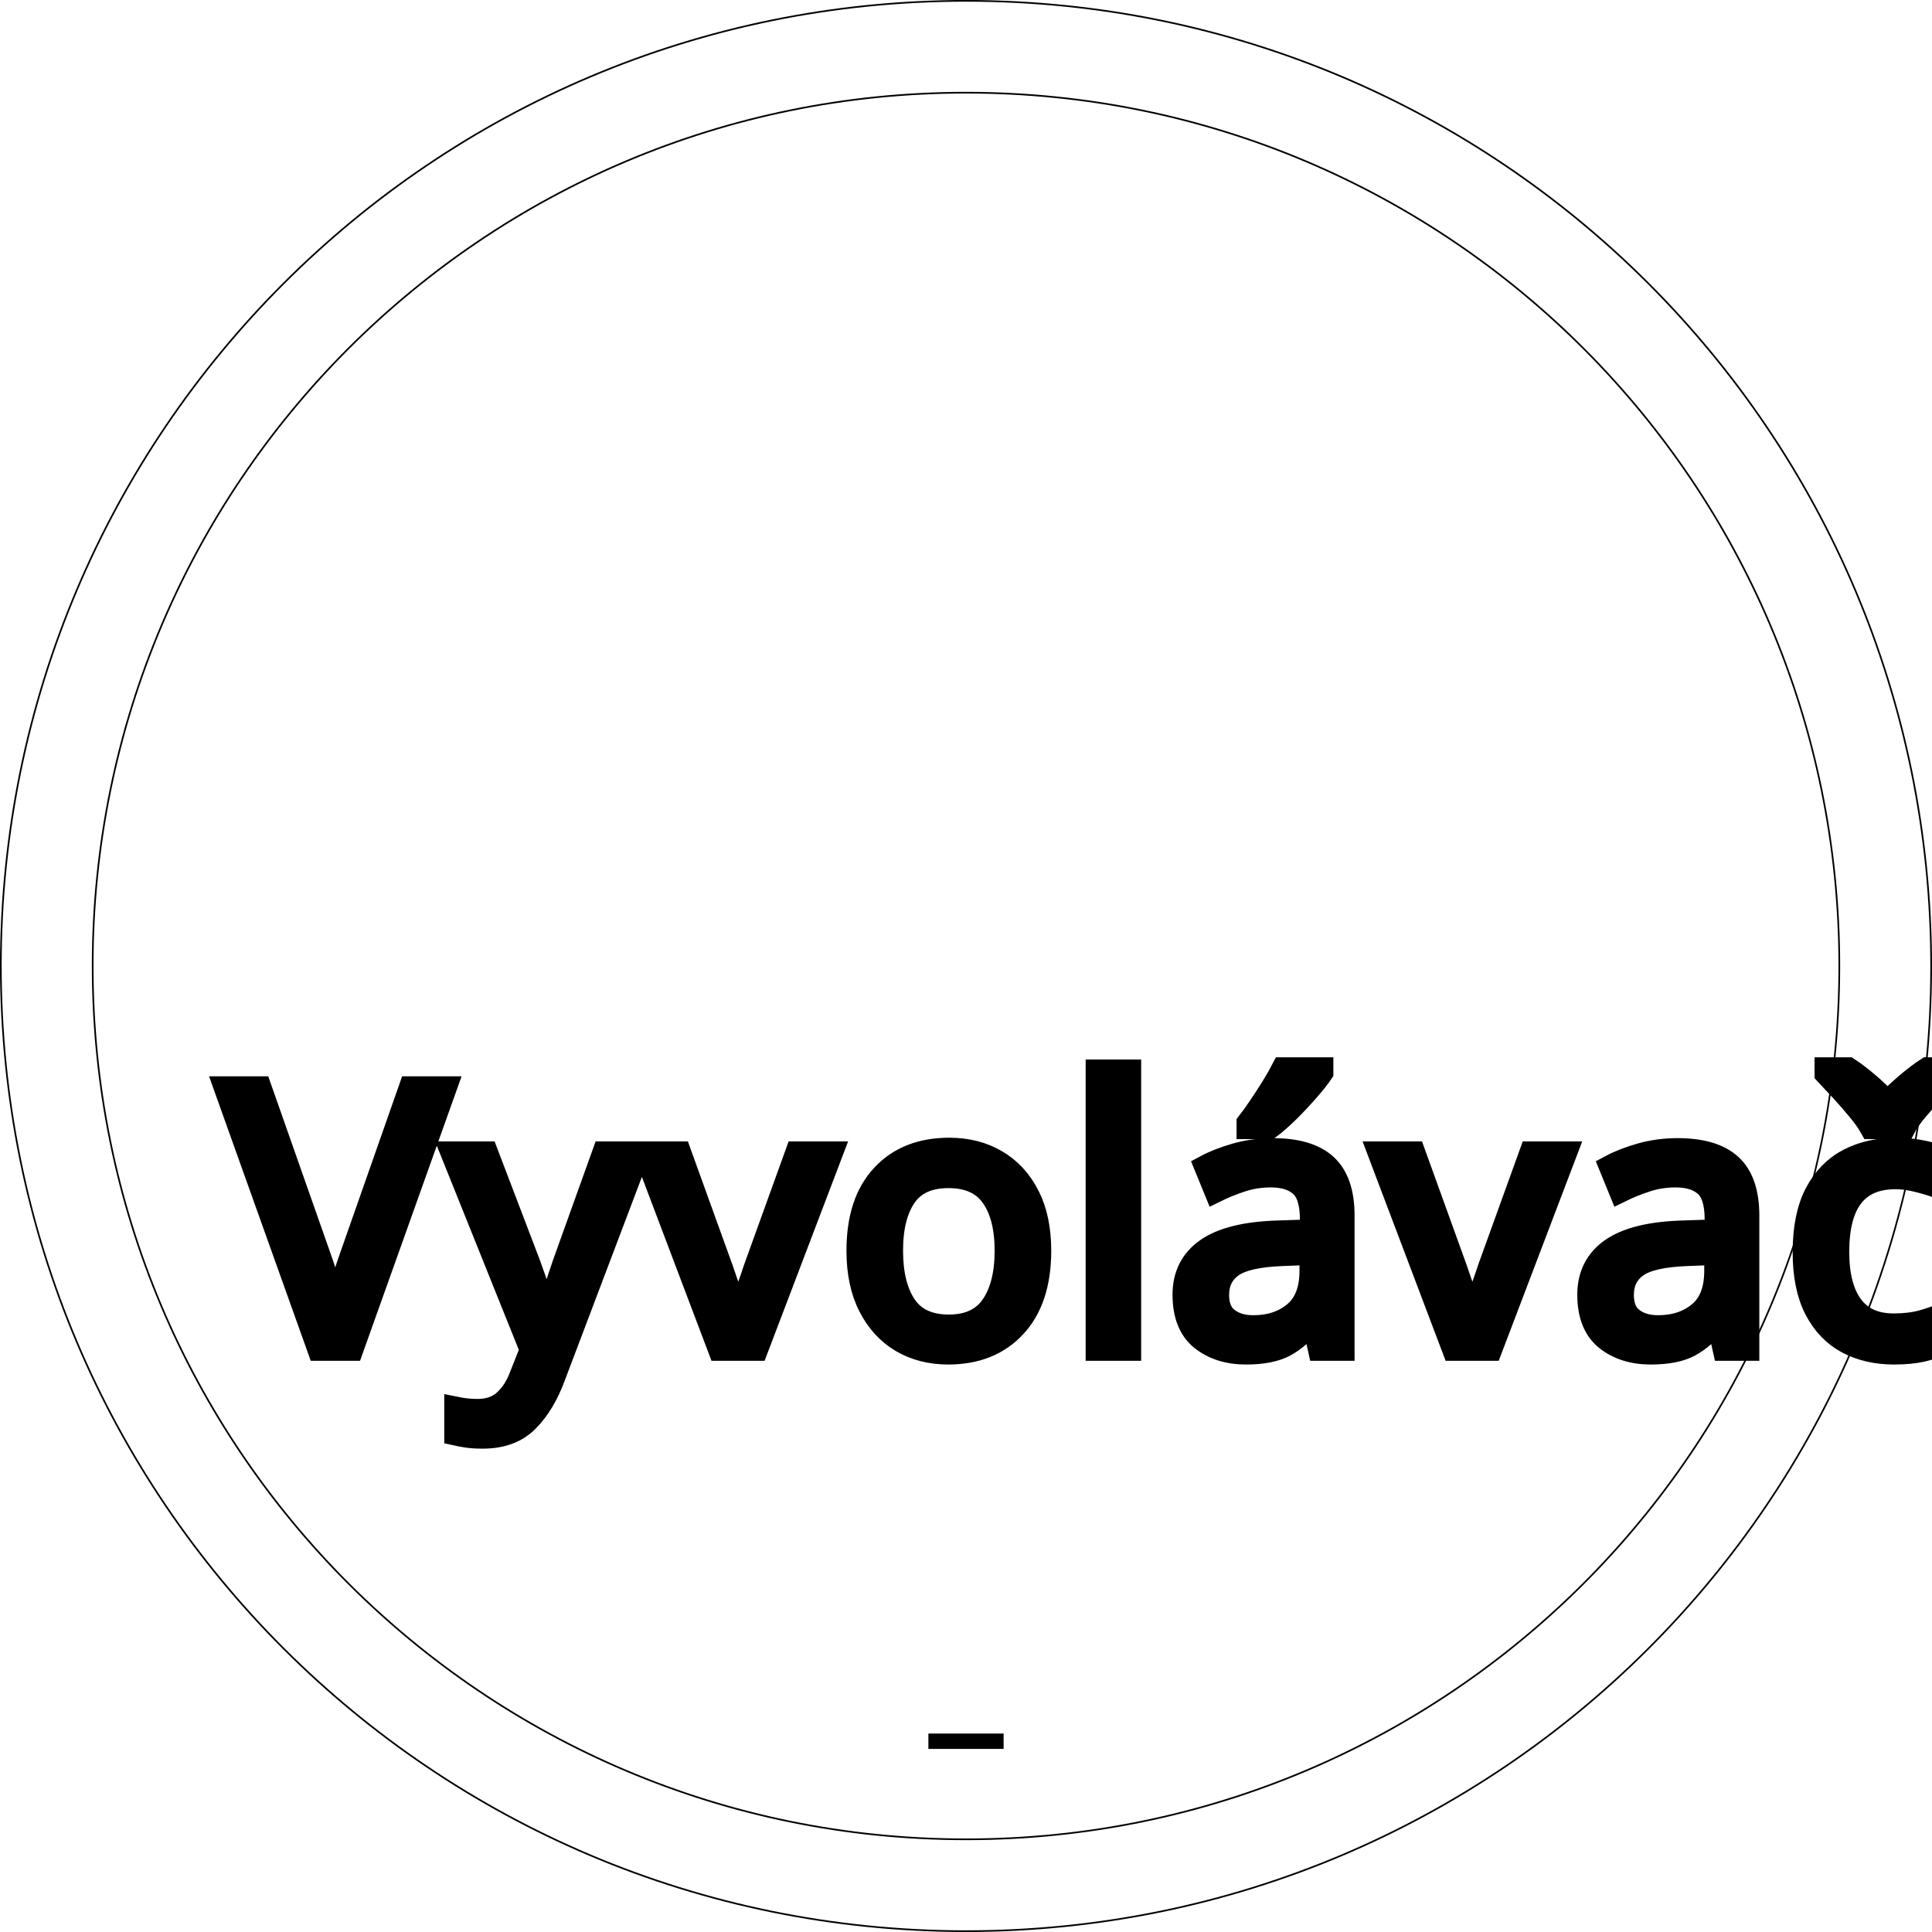
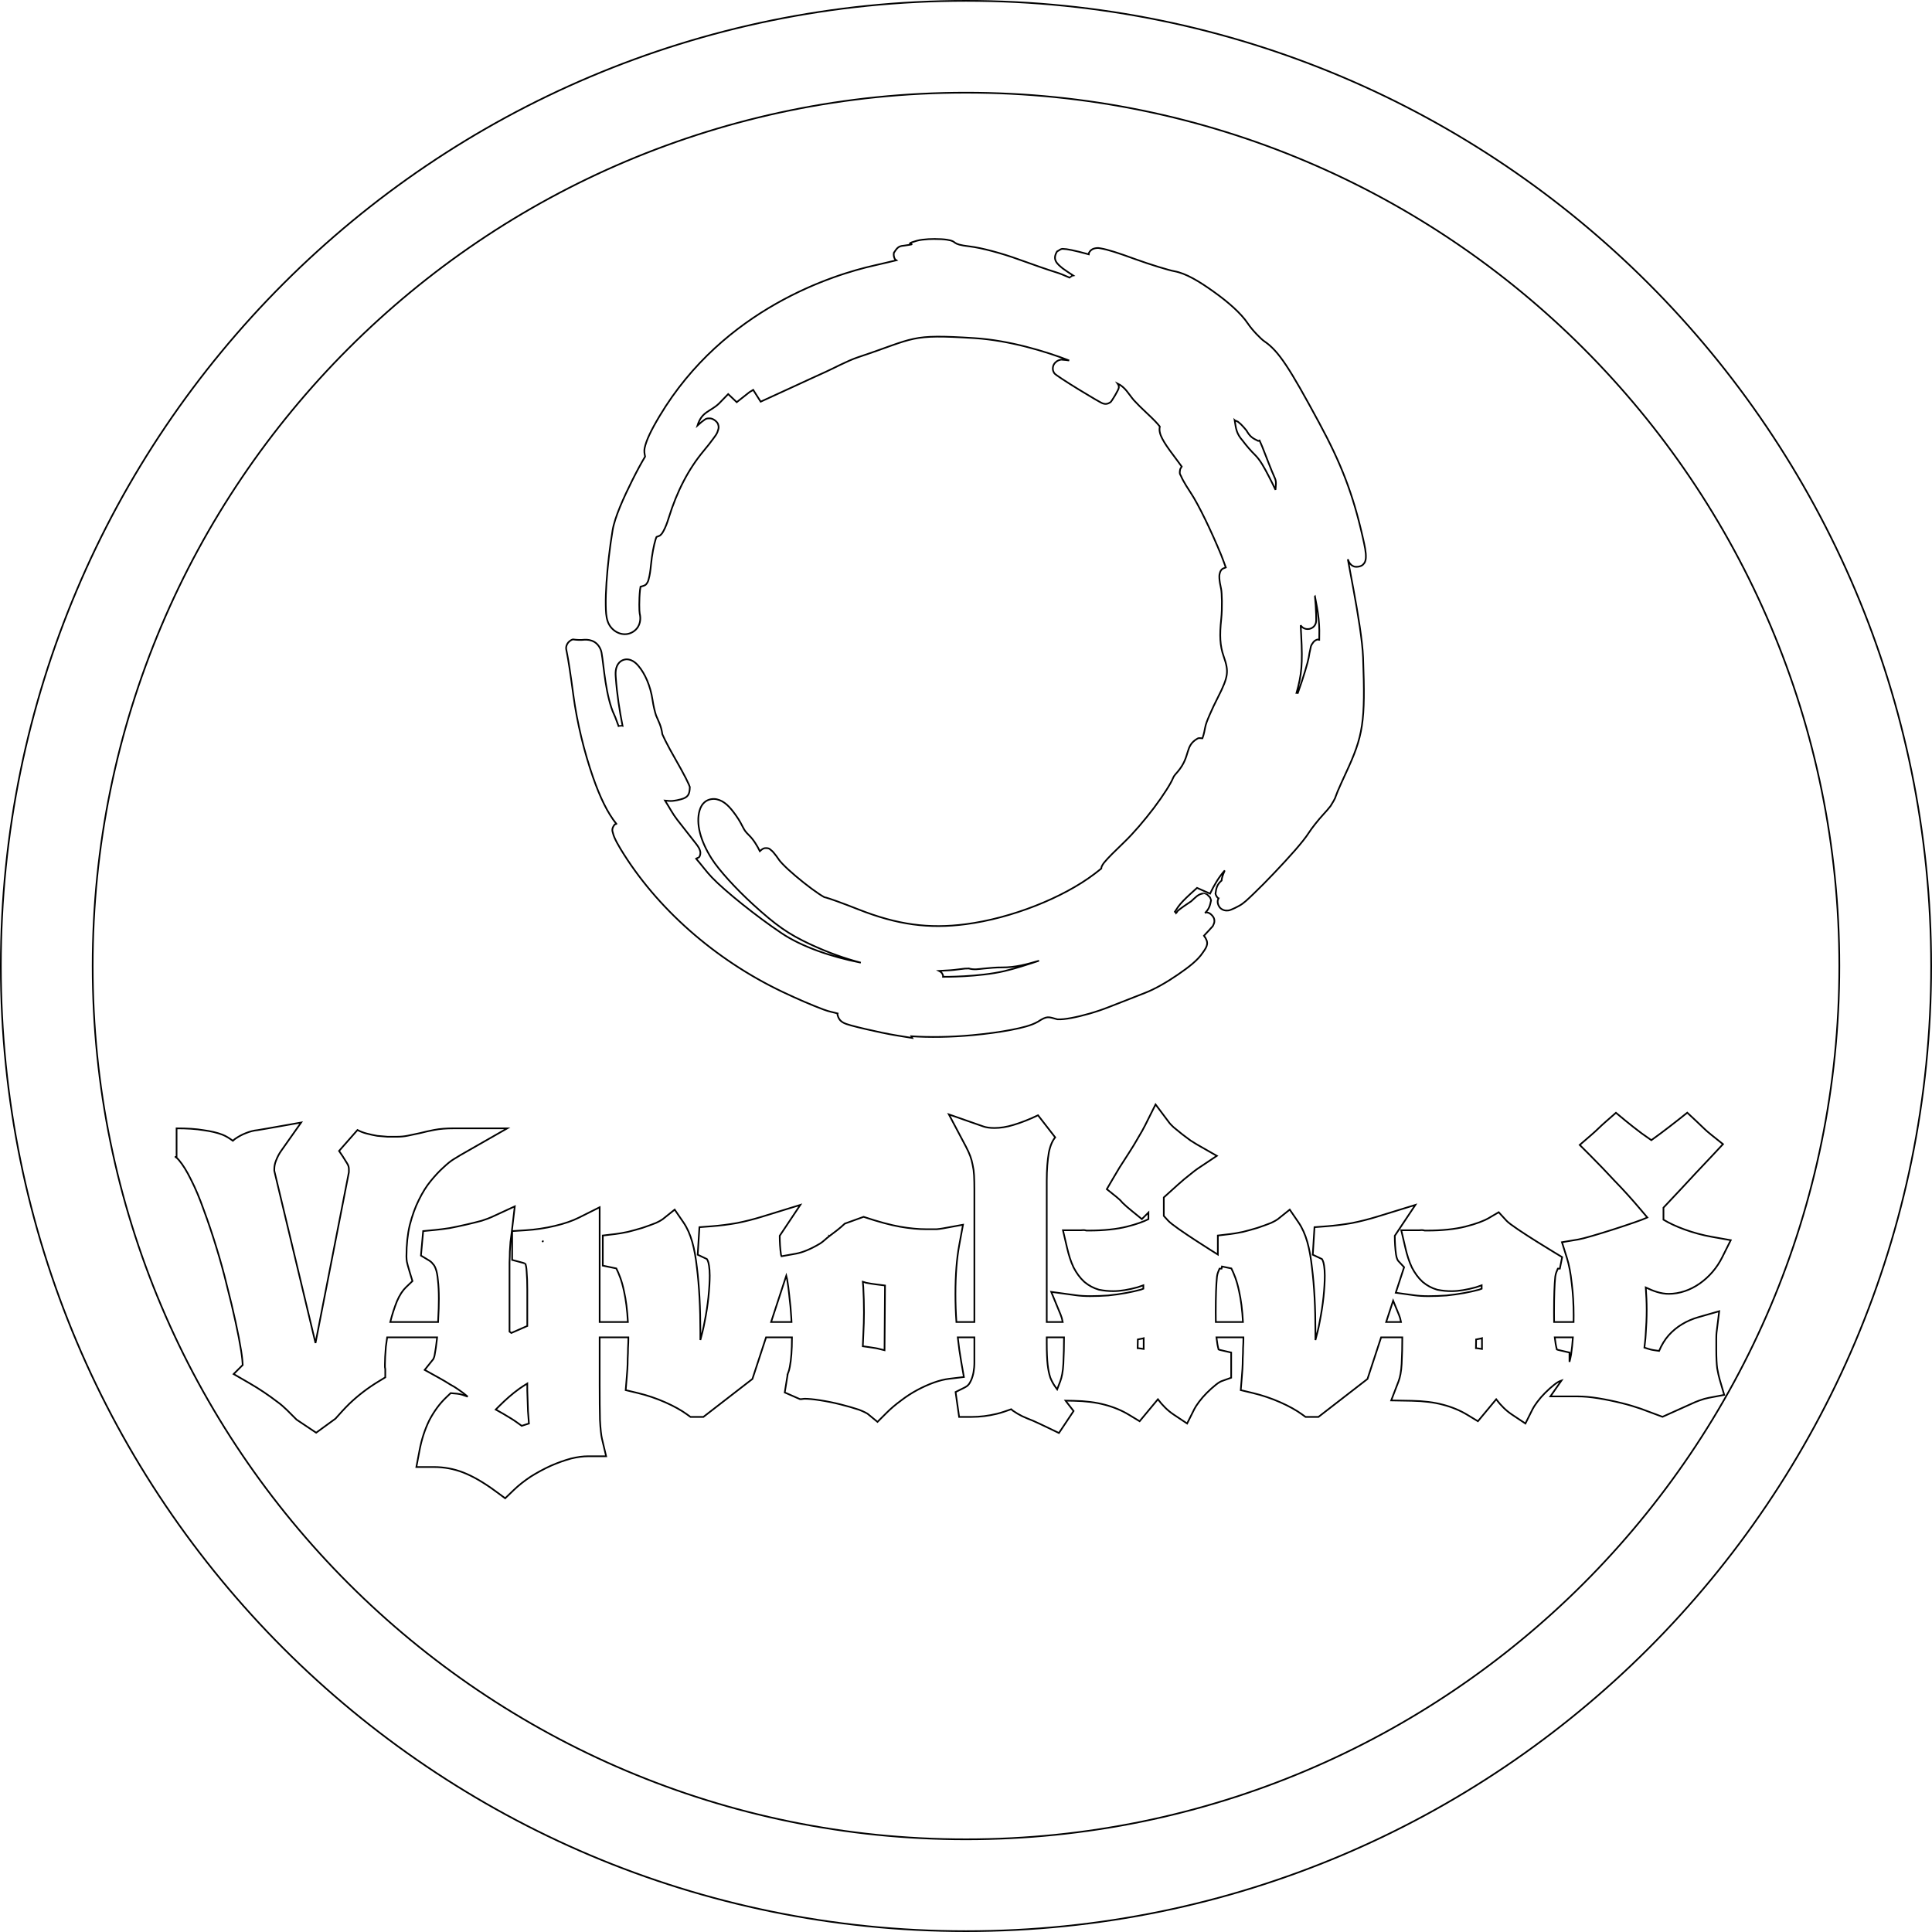
<svg xmlns="http://www.w3.org/2000/svg" version="1.2" viewBox="0 0 219.213 219.213" width="58mm" height="58mm" id="svg1" xml:space="preserve">
  <defs id="defs1">
    <clipPath clipPathUnits="userSpaceOnUse" id="cp1">
      <path d="m 275.5,535.5 c -143.78,0 -260,-116.22 -260,-260 0,-143.78 116.22,-260 260,-260 143.78,0 260,116.22 260,260 0,143.78 -116.22,260 -260,260 z" id="path1" />
    </clipPath>
  </defs>
  <style id="style1">
		tspan { white-space:pre } 
		.s0 { fill: none;stroke: #ff0000;stroke-miterlimit:100 } 
	</style>
  <g id="layer2">
    <g id="layer4" style="display:inline">
      <path id="path2" style="fill:none;stroke:#000000;stroke-width:0.189" d="M 219.118,109.606 A 109.512,109.512 0 0 1 109.606,219.118 109.512,109.512 0 0 1 0.095,109.606 109.512,109.512 0 0 1 109.606,0.095 109.512,109.512 0 0 1 219.118,109.606 Z" />
      <path id="circle2" style="fill:none;stroke:#000000;stroke-width:0.189" d="M 208.697,109.606 A 99.091,99.091 0 0 1 109.606,208.697 99.091,99.091 0 0 1 10.515,109.606 99.091,99.091 0 0 1 109.606,10.515 99.091,99.091 0 0 1 208.697,109.606 Z" />
    </g>
-     <text xml:space="preserve" style="display:inline;font-size:41.522px;font-family:'Didact Gothic';-inkscape-font-specification:'Didact Gothic';text-align:start;letter-spacing:0.769px;writing-mode:lr-tb;direction:ltr;text-anchor:start;fill:#de0000;fill-opacity:0.092;stroke:#000000;stroke-width:2.64;stroke-dasharray:none;stroke-opacity:1" x="25.593" y="153.083" id="text2-9">
-       <tspan id="tspan2-1" x="25.593" y="153.083" style="font-style:normal;font-variant:normal;font-weight:normal;font-stretch:normal;font-family:'New Rocker';-inkscape-font-specification:'New Rocker';letter-spacing:0.769px;fill:#000000;fill-opacity:1;stroke:#000000;stroke-width:2.64;stroke-dasharray:none;stroke-opacity:1">Vyvolávač</tspan>
-     </text>
-     <path id="path5" style="display:inline;stroke-width:3.717" d="m 105.339,196.695 h 8.535 v 1.744 h -8.535 z" />
+     <g id="text2-9" style="opacity:1" />
+     <path id="path3" style="opacity:1;font-size:38.154px;font-family:'New Rocker';-inkscape-font-specification:'New Rocker';letter-spacing:0.707px;baseline-shift:baseline;white-space:pre;display:inline;overflow:visible;enable-background:accumulate;stop-color:#000000;stop-opacity:1;fill:none;stroke:#000000;stroke-opacity:1;stroke-width:0.189;stroke-dasharray:none" d="M 131.115 125.314 L 129.939 127.666 C 129.737 128.07 129.466 128.555 129.127 129.111 L 129.113 129.135 L 129.102 129.158 C 128.788 129.712 128.449 130.267 128.086 130.824 L 128.082 130.832 L 128.076 130.84 C 127.723 131.395 127.382 131.926 127.055 132.43 L 127.039 132.453 L 127.023 132.479 C 126.716 132.991 126.473 133.402 126.289 133.717 L 125.582 134.928 L 126.678 135.805 C 127.001 136.063 127.202 136.273 127.25 136.334 L 127.311 136.414 L 127.383 136.486 C 127.658 136.762 127.993 137.048 128.424 137.398 L 129.561 138.324 L 130.305 137.58 L 130.305 138.332 C 129.761 138.609 128.939 138.911 127.871 139.178 C 126.72 139.466 125.267 139.625 123.533 139.625 L 123.277 139.625 C 122.968 139.53 122.835 139.588 122.656 139.588 L 120.607 139.588 L 121.074 141.582 C 121.27 142.421 121.498 143.142 121.799 143.777 L 121.812 143.807 L 121.828 143.838 C 122.147 144.444 122.525 144.979 123.008 145.422 L 123.037 145.449 L 123.066 145.473 C 123.529 145.858 124.07 146.156 124.652 146.322 L 124.715 146.34 L 124.779 146.352 C 125.277 146.451 125.79 146.498 126.318 146.498 C 127.155 146.498 128.044 146.338 129.07 146.061 C 129.299 145.999 129.506 145.897 129.73 145.828 L 129.73 146.215 C 129.617 146.254 129.569 146.291 129.439 146.33 C 128.94 146.465 128.376 146.591 127.74 146.709 C 127.114 146.825 126.445 146.919 125.738 146.99 C 125.041 147.038 124.355 147.064 123.686 147.064 C 123.087 147.064 122.549 147.03 122.074 146.965 L 119.277 146.582 L 120.352 149.193 C 120.441 149.412 120.522 149.68 120.582 150 L 118.768 150 L 118.768 133.963 C 118.768 132.723 118.853 131.653 119.008 130.758 C 119.173 129.945 119.436 129.399 119.727 129.051 L 117.779 126.543 C 116.774 127.022 115.844 127.386 115 127.637 L 114.994 127.639 L 114.988 127.641 C 114.205 127.88 113.489 127.988 112.83 127.988 C 112.284 127.988 111.868 127.915 111.574 127.812 L 107.662 126.443 L 109.602 130.107 C 109.802 130.485 109.963 130.842 110.088 131.176 C 110.205 131.489 110.294 131.811 110.354 132.146 L 110.361 132.191 L 110.371 132.236 C 110.447 132.56 110.5 132.934 110.521 133.357 C 110.545 133.832 110.557 134.38 110.557 134.994 L 110.557 150 L 108.518 150 C 108.445 148.953 108.408 147.894 108.408 146.82 C 108.408 144.656 108.556 142.804 108.838 141.279 L 109.266 138.963 L 106.949 139.385 C 106.739 139.423 106.511 139.451 106.271 139.473 L 105.104 139.473 C 104.223 139.473 103.232 139.382 102.139 139.191 C 101.092 139.009 99.692 138.637 97.986 138.068 L 95.855 138.838 C 95.275 139.385 94.685 139.825 94.094 140.262 L 94.084 140.256 L 94.086 140.268 C 93.747 140.518 93.417 140.869 93.074 141.084 C 91.975 141.746 91.038 142.117 90.318 142.246 L 88.684 142.539 C 88.657 142.445 88.629 142.461 88.609 142.326 L 88.609 142.324 C 88.519 141.667 88.471 140.966 88.471 140.221 L 88.471 140.215 L 90.807 136.715 L 86.443 138.057 C 85.512 138.343 84.57 138.582 83.615 138.773 C 82.651 138.942 81.704 139.063 80.77 139.135 L 79.359 139.242 L 79.164 142.365 L 80.164 142.836 C 80.213 142.859 80.217 142.828 80.301 143.037 L 80.312 143.068 L 80.328 143.1 C 80.391 143.239 80.527 143.827 80.527 144.723 C 80.527 145.386 80.48 146.199 80.383 147.15 L 80.385 147.146 C 80.289 148.06 80.144 149.003 79.949 149.975 L 79.945 149.994 L 79.941 150.014 C 79.818 150.72 79.641 151.379 79.467 152.041 L 79.467 151.17 C 79.467 148.38 79.338 145.937 79.074 143.816 L 79.074 143.814 L 79.074 143.812 L 79.072 143.811 L 79.072 143.809 C 78.828 141.645 78.423 139.978 77.541 138.691 L 76.551 137.248 L 75.186 138.342 C 75.114 138.399 74.827 138.575 74.41 138.766 C 73.954 138.947 73.448 139.132 72.891 139.318 C 72.352 139.482 71.8 139.634 71.236 139.775 C 70.667 139.894 70.191 139.975 69.83 140.018 L 68.395 140.188 L 68.395 143.604 L 69.93 143.922 C 70.229 144.541 70.543 145.268 70.795 146.469 L 70.797 146.48 L 70.801 146.492 C 71.02 147.463 71.171 148.636 71.244 150 L 68.039 150 L 68.039 136.98 L 65.688 138.156 C 64.965 138.517 64.052 138.838 62.953 139.096 L 62.949 139.098 L 62.945 139.098 C 61.867 139.355 60.765 139.519 59.635 139.59 L 58.111 139.686 L 58.111 142.957 L 59.318 143.279 C 59.491 143.325 59.567 143.375 59.564 143.371 L 59.623 143.422 L 59.625 143.424 C 59.627 143.428 59.629 143.433 59.631 143.438 C 59.661 143.515 59.733 143.81 59.754 144.262 L 59.756 144.299 L 59.758 144.336 C 59.802 144.82 59.828 145.491 59.828 146.324 L 59.828 150.451 L 58.016 151.244 L 57.812 151.09 L 57.812 144.951 L 57.812 143.252 L 57.812 143.234 C 57.834 142.798 57.846 142.387 57.848 142 L 57.85 141.975 C 57.873 141.598 57.896 141.247 57.92 140.916 C 57.97 140.561 58.019 140.18 58.068 139.762 L 58.408 136.881 L 55.773 138.096 C 55.547 138.2 55.157 138.349 54.656 138.51 C 54.129 138.653 53.554 138.796 52.924 138.941 C 52.291 139.087 51.658 139.222 51.025 139.344 C 50.403 139.439 49.844 139.51 49.357 139.557 L 48.014 139.684 L 47.762 142.463 L 48.637 142.988 C 48.868 143.127 49.002 143.257 49.088 143.371 L 49.135 143.432 L 49.186 143.488 C 49.252 143.561 49.359 143.721 49.457 144.016 L 49.461 144.029 L 49.467 144.043 C 49.555 144.293 49.641 144.698 49.684 145.234 L 49.688 145.266 L 49.691 145.299 C 49.757 145.848 49.793 146.538 49.793 147.355 C 49.793 148.082 49.77 148.85 49.721 149.66 L 49.719 149.686 L 49.719 149.709 C 49.716 149.807 49.713 149.904 49.709 150 L 44.283 150 C 44.486 149.18 44.741 148.394 45.041 147.641 C 45.354 146.915 45.708 146.398 46.072 146.051 L 46.799 145.357 L 46.504 144.396 C 46.308 143.76 46.191 143.3 46.168 143.174 C 46.137 143.005 46.117 142.796 46.117 142.549 C 46.117 141.204 46.25 140.02 46.494 138.998 L 46.494 138.996 C 46.775 137.905 47.119 136.963 47.512 136.178 L 47.516 136.17 L 47.52 136.162 C 47.931 135.315 48.377 134.608 48.844 134.035 C 49.363 133.398 49.845 132.886 50.273 132.5 L 50.289 132.486 L 50.305 132.471 C 50.76 132.038 51.147 131.735 51.42 131.564 C 51.819 131.315 52.109 131.139 52.244 131.062 L 57.557 128.027 L 51.438 128.027 C 50.648 128.027 49.928 128.08 49.264 128.207 C 48.712 128.312 48.181 128.432 47.672 128.564 L 46.256 128.863 C 45.902 128.938 45.479 128.98 44.988 128.98 L 43.977 128.98 C 43.624 128.958 43.235 128.923 42.811 128.879 C 42.418 128.812 42.012 128.725 41.588 128.613 C 41.221 128.517 40.882 128.385 40.561 128.215 L 38.473 130.59 C 38.752 130.985 39.035 131.422 39.322 131.9 L 39.338 131.924 L 39.354 131.949 C 39.536 132.23 39.586 132.427 39.586 132.666 L 39.586 132.988 L 39.586 132.99 C 39.586 132.994 39.585 133.01 39.58 133.033 L 39.58 133.037 L 35.797 152.385 L 31.168 133.033 L 31.154 132.975 C 31.144 132.925 31.134 132.88 31.123 132.832 L 31.123 132.666 C 31.123 132.338 31.182 132.032 31.312 131.705 L 31.318 131.693 L 31.322 131.68 C 31.481 131.262 31.673 130.904 31.895 130.59 L 34.17 127.365 L 30.283 128.051 C 29.885 128.121 29.535 128.181 29.232 128.229 C 28.78 128.272 28.336 128.391 27.916 128.562 C 27.476 128.727 27.069 128.951 26.666 129.23 L 26.641 129.248 L 26.615 129.268 C 26.556 129.312 26.484 129.392 26.424 129.439 C 26.053 129.174 25.682 128.919 25.242 128.748 C 24.614 128.504 23.915 128.351 23.107 128.238 C 22.236 128.09 21.229 128.027 20.035 128.027 L 20.035 129.652 L 20.035 131.277 C 19.971 131.277 19.934 131.27 19.924 131.271 L 19.924 131.273 L 19.922 131.273 L 19.922 131.275 L 19.924 131.275 L 19.924 131.277 C 19.94 131.294 20.082 131.368 20.318 131.65 C 20.735 132.146 21.198 132.878 21.666 133.836 L 21.672 133.85 L 21.68 133.865 C 22.173 134.827 22.655 135.969 23.119 137.287 L 23.125 137.301 L 23.129 137.312 C 23.626 138.654 24.1 140.061 24.549 141.533 L 24.549 141.537 L 24.551 141.541 C 24.999 142.984 25.396 144.426 25.744 145.867 L 25.746 145.881 L 25.75 145.893 C 26.127 147.349 26.452 148.714 26.727 149.986 L 26.729 149.99 L 26.729 149.994 C 27.003 151.242 27.213 152.332 27.359 153.256 C 27.485 154.054 27.524 154.545 27.539 154.877 L 26.51 155.906 L 28.342 156.965 C 29.423 157.589 30.483 158.301 31.523 159.1 L 31.539 159.111 L 31.557 159.123 C 32.234 159.616 32.944 160.37 33.648 161.076 L 35.873 162.562 L 38.061 160.969 C 38.564 160.414 39.012 159.889 39.662 159.254 L 39.666 159.252 C 40.647 158.318 41.734 157.485 42.934 156.756 L 43.715 156.281 L 43.715 155.367 C 43.715 155.284 43.685 155.209 43.676 155.127 L 43.676 154.795 C 43.676 154.316 43.711 153.632 43.783 152.787 C 43.822 152.444 43.87 152.097 43.928 151.744 L 49.596 151.744 C 49.589 151.816 49.581 151.887 49.574 151.957 C 49.502 152.633 49.417 153.214 49.326 153.689 L 49.32 153.721 L 49.316 153.754 C 49.282 153.982 49.178 154.177 49.158 154.221 L 49.156 154.223 L 48.186 155.436 L 49.867 156.369 C 50.3 156.61 50.678 156.833 50.998 157.039 L 51.053 157.076 L 51.111 157.107 C 51.43 157.277 51.74 157.468 52.039 157.682 L 52.061 157.697 L 52.082 157.713 C 52.401 157.926 52.728 158.175 53.062 158.465 L 53.07 158.471 C 52.677 158.332 52.295 158.175 51.871 158.137 L 51.135 158.07 L 50.602 158.58 C 49.867 159.282 49.247 160.141 48.723 161.131 L 48.711 161.156 L 48.697 161.182 C 48.197 162.212 47.837 163.331 47.609 164.525 L 47.242 166.455 L 49.205 166.455 C 50.388 166.455 51.49 166.66 52.549 167.07 C 53.617 167.484 54.852 168.186 56.217 169.191 L 57.318 170.002 L 58.305 169.055 C 58.857 168.524 59.499 168.017 60.23 167.535 C 60.979 167.068 61.735 166.66 62.5 166.312 C 63.285 165.967 64.049 165.696 64.793 165.492 C 65.521 165.317 66.167 165.234 66.719 165.234 L 68.775 165.234 L 68.299 163.232 C 68.219 162.897 68.125 162.139 68.076 161.109 C 68.051 160.063 68.039 158.746 68.039 157.16 L 68.039 151.744 L 71.295 151.744 C 71.295 151.82 71.295 151.896 71.295 151.973 C 71.295 152.203 71.284 152.517 71.26 152.9 L 71.256 152.951 L 71.256 153.002 C 71.256 153.347 71.245 153.723 71.221 154.127 L 71.219 154.176 L 71.219 154.223 C 71.219 154.596 71.207 154.968 71.184 155.342 C 71.159 155.714 71.134 156.047 71.109 156.34 L 70.994 157.73 L 72.352 158.055 C 73.427 158.312 74.463 158.662 75.467 159.105 C 76.482 159.554 77.301 160.014 77.918 160.461 L 78.346 160.77 L 79.809 160.77 L 85.373 156.463 L 86.92 151.744 L 89.857 151.744 C 89.857 151.769 89.857 151.795 89.857 151.82 C 89.857 153.204 89.767 154.299 89.619 155.057 L 89.617 155.076 L 89.613 155.094 C 89.52 155.64 89.353 155.914 89.348 155.955 L 89.348 155.957 L 89.348 155.959 L 89.35 155.959 L 89.352 155.959 L 89.354 155.959 L 89.355 155.957 C 89.359 155.955 89.365 155.952 89.371 155.947 L 89.041 157.996 L 90.771 158.754 C 90.796 158.749 90.815 158.748 90.834 158.748 L 90.969 158.748 L 91.102 158.727 C 91.167 158.716 91.229 158.709 91.291 158.709 C 91.696 158.709 92.302 158.762 93.062 158.881 C 93.827 159 94.594 159.156 95.361 159.348 C 96.128 159.539 96.826 159.741 97.459 159.951 C 98.046 160.172 98.424 160.399 98.428 160.402 L 99.566 161.334 L 100.605 160.295 C 101.076 159.825 101.61 159.37 102.209 158.932 L 102.225 158.92 L 102.24 158.906 C 102.834 158.45 103.446 158.055 104.078 157.717 C 104.724 157.371 105.363 157.085 105.994 156.859 C 106.611 156.639 107.167 156.507 107.662 156.447 L 109.367 156.242 L 109.07 154.551 C 108.907 153.626 108.775 152.69 108.672 151.744 L 110.557 151.744 L 110.557 154.566 C 110.557 155.408 110.421 156.071 110.195 156.592 C 109.988 157.071 109.782 157.268 109.471 157.424 L 108.424 157.947 L 108.826 160.77 L 110.236 160.77 C 111.182 160.77 112.136 160.652 113.088 160.422 L 113.09 160.422 C 113.674 160.284 114.198 160.08 114.738 159.896 C 114.807 159.948 114.862 160.02 114.934 160.068 C 115.254 160.291 115.595 160.495 115.957 160.676 L 115.98 160.686 L 116.004 160.697 C 116.355 160.859 116.759 161.028 117.207 161.203 C 117.642 161.396 118.202 161.656 118.879 161.982 L 120.152 162.596 L 121.814 160.102 L 121.096 159.178 C 121.019 159.079 120.979 159.018 120.906 158.924 L 121.789 158.939 C 123.16 158.963 124.341 159.118 125.328 159.381 L 125.332 159.381 L 125.336 159.383 C 126.366 159.652 127.284 160.036 128.109 160.535 L 129.307 161.26 L 131.379 158.768 C 131.894 159.448 132.482 160.045 133.162 160.498 L 134.695 161.518 L 135.518 159.871 C 135.606 159.695 135.785 159.408 136.051 159.053 C 136.307 158.711 136.599 158.373 136.93 158.043 C 137.273 157.7 137.611 157.397 137.941 157.133 L 137.945 157.129 L 137.951 157.125 C 138.257 156.876 138.497 156.75 138.617 156.707 L 139.695 156.322 L 139.695 153.465 L 138.436 153.174 C 138.34 153.152 138.303 153.132 138.266 153.113 C 138.265 153.107 138.26 153.091 138.256 153.078 L 138.256 153.076 L 138.256 153.074 C 138.177 152.805 138.09 152.34 138.021 151.744 L 141.082 151.744 C 141.082 151.82 141.082 151.896 141.082 151.973 C 141.082 152.203 141.071 152.517 141.047 152.9 L 141.043 152.951 L 141.043 153.002 C 141.043 153.347 141.032 153.722 141.008 154.127 L 141.006 154.176 L 141.006 154.223 C 141.006 154.596 140.994 154.969 140.971 155.342 C 140.946 155.713 140.921 156.048 140.896 156.34 L 140.781 157.73 L 142.139 158.055 C 143.214 158.312 144.252 158.662 145.256 159.105 C 146.271 159.554 147.088 160.014 147.705 160.461 L 148.133 160.77 L 149.596 160.77 L 155.16 156.463 L 156.707 151.744 L 159.111 151.744 C 159.111 151.756 159.111 151.769 159.111 151.781 C 159.111 152.772 159.087 153.761 159.037 154.752 C 158.992 155.623 158.855 156.29 158.686 156.73 L 157.852 158.898 L 160.174 158.939 C 161.544 158.963 162.725 159.118 163.713 159.381 L 163.717 159.381 L 163.721 159.383 C 164.751 159.652 165.669 160.036 166.494 160.535 L 167.691 161.26 L 169.764 158.768 C 170.279 159.448 170.867 160.045 171.547 160.498 L 173.08 161.518 L 173.902 159.871 C 173.99 159.695 174.169 159.408 174.436 159.053 C 174.692 158.711 174.984 158.373 175.314 158.043 C 175.658 157.7 175.996 157.397 176.326 157.133 L 176.33 157.129 L 176.338 157.125 C 176.644 156.876 176.883 156.75 177.004 156.707 L 177.168 156.648 L 175.912 158.443 L 179.033 158.443 C 179.688 158.443 180.457 158.509 181.33 158.65 C 182.227 158.796 183.109 158.978 183.98 159.195 L 183.986 159.197 L 183.99 159.197 C 184.792 159.392 185.504 159.612 186.172 159.84 L 188.635 160.758 L 191.959 159.262 C 192.224 159.143 192.489 159.018 192.748 158.932 L 192.773 158.924 L 192.797 158.912 C 193.212 158.759 193.573 158.659 193.869 158.604 L 195.637 158.271 L 195.129 156.547 C 195.027 156.202 194.928 155.758 194.836 155.238 C 194.776 154.767 194.738 154.062 194.738 153.152 L 194.738 151.855 C 194.738 151.538 194.753 151.306 194.764 151.219 L 195.068 148.777 L 192.705 149.453 C 191.389 149.829 190.223 150.518 189.346 151.496 L 189.344 151.498 C 188.873 152.025 188.523 152.634 188.248 153.279 C 187.935 153.226 187.683 153.213 187.332 153.133 C 187.011 153.057 186.846 152.981 186.58 152.904 C 186.627 152.432 186.696 152.004 186.723 151.486 C 186.8 150.45 186.84 149.492 186.84 148.613 C 186.84 147.761 186.795 146.921 186.738 146.086 C 187.609 146.498 188.452 146.805 189.336 146.805 C 190.582 146.805 191.799 146.374 192.859 145.635 L 192.863 145.631 L 192.867 145.629 C 193.946 144.868 194.811 143.853 195.406 142.662 L 196.379 140.717 L 194.236 140.336 C 193.186 140.149 192.145 139.868 191.111 139.492 C 190.202 139.161 189.414 138.792 188.744 138.393 L 188.744 137.027 C 190.316 135.36 191.525 134.066 192.385 133.133 L 192.4 133.117 C 193.306 132.162 193.941 131.488 194.301 131.102 L 195.498 129.82 L 194.127 128.725 C 193.773 128.441 193.516 128.212 193.385 128.08 C 193.157 127.853 192.856 127.566 192.467 127.203 L 191.443 126.25 L 190.348 127.119 C 189.751 127.591 189.101 128.09 188.4 128.615 C 188.043 128.88 187.712 129.119 187.369 129.369 C 187.015 129.12 186.671 128.882 186.303 128.619 L 186.285 128.605 C 186.28 128.602 186.276 128.6 186.271 128.596 C 185.59 128.084 184.969 127.597 184.416 127.141 L 183.352 126.26 L 182.311 127.17 C 181.889 127.539 181.568 127.831 181.316 128.082 C 181.193 128.205 180.929 128.45 180.562 128.768 L 179.242 129.91 L 180.477 131.145 C 181.35 132.018 182.265 132.97 183.219 134 L 183.234 134.016 L 183.248 134.029 C 184.212 135.018 185.165 136.071 186.107 137.188 L 186.916 138.143 C 185.897 138.621 180.265 140.44 179.07 140.639 L 177.227 140.947 L 177.787 142.73 C 178.024 143.485 178.211 144.439 178.33 145.578 L 178.332 145.596 L 178.336 145.615 C 178.479 146.733 178.551 147.95 178.551 149.264 C 178.551 149.512 178.549 149.757 178.545 150 L 176.334 150 C 176.328 149.656 176.326 149.283 176.326 148.881 C 176.326 147.069 176.378 145.71 176.467 144.85 C 176.526 144.409 176.655 144.225 176.762 143.943 L 176.986 143.943 L 177.248 142.639 C 177.248 142.639 171.666 139.307 170.938 138.512 L 170.051 137.545 L 168.918 138.209 C 168.39 138.518 167.486 138.87 166.256 139.178 C 165.104 139.466 163.652 139.625 161.918 139.625 L 161.662 139.625 C 161.352 139.53 161.22 139.588 161.041 139.588 L 158.992 139.588 L 159.459 141.582 C 159.655 142.421 159.883 143.142 160.184 143.777 L 160.197 143.809 L 160.213 143.84 C 160.532 144.446 160.91 144.981 161.393 145.424 L 161.422 145.451 L 161.451 145.475 C 161.913 145.86 162.455 146.158 163.037 146.324 L 163.1 146.342 L 163.164 146.354 C 163.661 146.453 164.175 146.5 164.703 146.5 C 165.539 146.5 166.429 146.34 167.455 146.062 C 167.683 146.001 167.891 145.899 168.115 145.83 L 168.115 146.217 C 168.002 146.256 167.953 146.293 167.824 146.332 C 167.325 146.467 166.76 146.593 166.125 146.711 C 165.499 146.827 164.83 146.92 164.123 146.992 C 163.425 147.04 162.74 147.066 162.07 147.066 C 161.471 147.066 160.934 147.031 160.459 146.967 L 158.367 146.68 L 159.316 143.781 L 158.66 143.08 C 158.596 143.012 158.467 142.805 158.396 142.326 L 158.396 142.324 C 158.306 141.667 158.258 140.966 158.258 140.221 L 158.258 140.219 L 160.594 136.715 L 156.232 138.057 C 155.3 138.343 154.356 138.581 153.4 138.773 C 152.438 138.941 151.49 139.063 150.557 139.135 L 149.148 139.242 L 148.953 142.365 L 149.951 142.836 C 150 142.859 150.004 142.828 150.088 143.037 L 150.102 143.068 L 150.115 143.1 C 150.178 143.239 150.314 143.827 150.314 144.723 C 150.314 145.386 150.269 146.201 150.172 147.152 C 150.076 148.064 149.93 149.005 149.736 149.975 L 149.732 149.994 L 149.729 150.014 C 149.605 150.722 149.429 151.383 149.254 152.047 L 149.254 151.17 C 149.254 148.373 149.125 145.921 148.859 143.797 C 148.615 141.639 148.209 139.975 147.328 138.691 L 146.34 137.248 L 144.973 138.342 C 144.901 138.399 144.617 138.574 144.203 138.764 C 143.746 138.946 143.237 139.131 142.678 139.318 C 142.139 139.482 141.589 139.634 141.025 139.775 C 140.456 139.894 139.978 139.975 139.617 140.018 L 138.182 140.188 L 138.182 142.348 C 138.182 142.348 133.282 139.307 132.553 138.512 L 132.049 137.963 L 132.049 135.869 C 132.055 135.863 132.06 135.857 132.066 135.852 L 132.084 135.836 L 132.094 135.826 C 132.641 135.329 133.166 134.856 133.664 134.408 C 134.147 133.973 134.585 133.606 134.975 133.309 L 134.998 133.291 L 135.021 133.271 C 135.433 132.932 135.744 132.698 135.881 132.607 L 138.07 131.148 L 135.787 129.844 C 135.665 129.774 135.411 129.617 135.086 129.408 C 134.78 129.174 134.459 128.932 134.115 128.68 L 134.102 128.668 C 133.774 128.411 133.459 128.154 133.156 127.898 C 132.915 127.675 132.746 127.488 132.693 127.418 L 131.115 125.314 z M 61.529 140.787 L 61.66 140.889 C 61.631 140.874 61.599 140.869 61.572 140.848 C 61.551 140.832 61.545 140.806 61.529 140.787 z M 138.65 143.701 L 139.717 143.922 C 140.016 144.541 140.33 145.268 140.582 146.469 L 140.586 146.48 L 140.588 146.492 C 140.807 147.463 140.958 148.635 141.031 150 L 137.951 150 C 137.945 149.656 137.941 149.283 137.941 148.881 C 137.941 147.069 137.993 145.71 138.082 144.85 C 138.141 144.409 138.27 144.225 138.377 143.943 L 138.602 143.943 L 138.65 143.701 z M 89.217 144.736 C 89.242 144.831 89.273 144.959 89.311 145.166 C 89.401 145.664 89.487 146.298 89.561 147.055 L 89.562 147.08 L 89.564 147.105 C 89.661 147.851 89.734 148.652 89.783 149.508 L 89.783 149.51 L 89.783 149.512 C 89.793 149.677 89.803 149.84 89.811 150 L 87.492 150 L 89.217 144.736 z M 97.896 145.424 C 98.036 145.458 98.111 145.512 98.258 145.545 L 98.273 145.549 L 98.291 145.553 C 98.985 145.695 99.705 145.764 100.416 145.859 L 100.363 153.205 C 100.018 153.132 99.71 153.026 99.35 152.965 C 98.825 152.875 98.383 152.823 97.898 152.752 C 97.915 152.343 97.94 151.939 97.951 151.525 L 97.953 151.482 C 98.004 150.537 98.029 149.682 98.029 148.92 C 98.029 147.95 98.004 146.993 97.951 146.047 L 97.951 146.045 C 97.941 145.85 97.91 145.624 97.896 145.424 z M 158.072 147.58 L 158.736 149.195 C 158.826 149.414 158.907 149.68 158.967 150 L 157.279 150 L 158.072 147.58 z M 118.768 151.744 L 120.727 151.744 C 120.727 151.756 120.727 151.769 120.727 151.781 C 120.727 152.772 120.702 153.761 120.652 154.752 C 120.608 155.623 120.47 156.29 120.301 156.73 L 119.951 157.641 C 119.912 157.585 119.846 157.502 119.809 157.449 L 119.797 157.434 L 119.785 157.418 C 119.518 157.055 119.32 156.688 119.172 156.307 C 119.042 155.91 118.936 155.427 118.871 154.846 C 118.805 154.249 118.768 153.433 118.768 152.43 L 118.768 151.744 z M 176.406 151.744 L 178.469 151.744 C 178.421 152.438 178.352 153.084 178.264 153.68 C 178.212 154.012 178.143 154.25 178.08 154.527 L 178.08 153.465 L 176.82 153.174 C 176.725 153.152 176.686 153.132 176.648 153.113 C 176.648 153.107 176.644 153.091 176.641 153.078 L 176.641 153.076 L 176.639 153.074 L 176.639 153.072 L 176.639 153.07 L 176.635 153.055 C 176.557 152.783 176.473 152.327 176.406 151.744 z M 129.768 151.836 L 129.768 153.064 C 129.595 153.048 129.378 152.987 129.213 152.98 L 129.211 152.98 C 129.167 152.978 129.126 152.975 129.082 152.973 L 129.102 151.977 C 129.297 151.932 129.455 151.921 129.664 151.867 L 129.691 151.859 L 129.719 151.852 C 129.734 151.847 129.752 151.841 129.768 151.836 z M 168.152 151.836 L 168.152 153.064 C 167.98 153.048 167.763 152.987 167.598 152.98 L 167.596 152.98 C 167.552 152.978 167.511 152.975 167.467 152.973 L 167.486 151.977 C 167.682 151.932 167.84 151.921 168.049 151.867 L 168.076 151.859 L 168.104 151.852 C 168.119 151.847 168.137 151.841 168.152 151.836 z M 59.828 156.98 L 59.828 157.756 L 59.828 157.779 C 59.854 158.7 59.88 159.468 59.906 160.09 L 59.906 160.121 L 59.91 160.152 C 59.956 160.727 59.989 161.161 60.014 161.52 L 59.195 161.781 C 58.8 161.5 58.432 161.218 57.969 160.936 L 57.959 160.93 C 57.399 160.577 56.825 160.254 56.248 159.934 L 56.65 159.531 C 57.033 159.148 57.4 158.806 57.748 158.504 L 57.752 158.502 L 57.754 158.498 C 58.121 158.177 58.515 157.865 58.934 157.562 C 59.197 157.373 59.52 157.176 59.828 156.98 z " />
+     <path id="path7" style="baseline-shift:baseline;display:inline;overflow:visible;opacity:1;fill:none;stroke:#000000;stroke-width:0.189;stroke-dasharray:none;stroke-opacity:1;enable-background:accumulate;stop-color:#000000;stop-opacity:1" d="m 106.072,27.113 c -0.49,9.03e-4 -0.987,0.028 -1.426,0.086 -0.219,0.029 -0.423,0.063 -0.623,0.119 -1.999,0.561 0.702,0.246 -1.479,0.557 -0.651,0.04 -0.793,0.332 -1.117,0.799 -0.051,0.215 -0.008,0.485 0.08,0.656 0.081,0.157 0.133,0.138 0.207,0.199 -0.929,0.219 -1.337,0.326 -2.535,0.596 -4.557,1.026 -17.03,4.859 -24.34,17.082 -1.001,1.673 -1.508,2.761 -1.695,3.627 -0.071,0.326 -0.019,0.647 0.053,0.973 -0.002,0.004 -0.004,0.006 -0.006,0.01 -0.422,0.7 -0.926,1.631 -1.43,2.639 -1.007,2.015 -2.003,4.216 -2.252,5.707 -0.319,1.909 -0.573,4.091 -0.697,5.973 -0.062,0.941 -0.092,1.805 -0.08,2.533 0.012,0.728 0.038,1.282 0.211,1.807 0.343,1.04 1.375,1.633 2.283,1.451 0.454,-0.091 0.889,-0.363 1.156,-0.791 0.267,-0.428 0.334,-0.987 0.203,-1.51 -0.056,-0.222 -0.083,-1.581 0.031,-2.66 0.016,-0.154 0.041,-0.246 0.061,-0.391 0.265,-0.071 0.546,-0.163 0.633,-0.27 0.241,-0.295 0.25,-0.449 0.305,-0.65 0.11,-0.402 0.185,-0.91 0.246,-1.555 0.11,-1.158 0.327,-2.251 0.531,-2.914 0.05,-0.161 0.059,-0.168 0.102,-0.266 0.159,-0.062 0.352,-0.118 0.424,-0.184 0.224,-0.205 0.297,-0.361 0.396,-0.547 0.198,-0.373 0.381,-0.845 0.557,-1.416 0.936,-3.035 2.274,-5.586 3.961,-7.604 0.466,-0.558 0.831,-1.024 1.1,-1.4 0.268,-0.377 0.439,-0.537 0.562,-1.027 0.031,-0.122 0.092,-0.296 -0.021,-0.617 -0.114,-0.321 -0.586,-0.632 -0.863,-0.65 -0.555,-0.037 -0.616,0.132 -0.768,0.229 -0.206,0.13 -0.46,0.366 -0.707,0.584 0.511,-1.627 1.448,-1.553 2.443,-2.5 0.282,-0.282 0.662,-0.677 1.045,-1.074 l 0.969,0.92 1.447,-1.141 c 0.062,-0.049 0.337,-0.191 0.424,-0.252 l 0.846,1.336 3.764,-1.727 c 1.066,-0.489 2.991,-1.384 3.598,-1.65 0.78,-0.343 2.481,-1.265 3.674,-1.662 6.636,-2.208 5.805,-2.641 13.221,-2.172 3.978,0.252 8.097,1.514 10.748,2.537 -0.281,-0.04 -0.489,-0.071 -0.713,-0.08 -0.113,-0.005 -0.194,-0.062 -0.539,0.082 -0.173,0.072 -0.509,0.322 -0.584,0.713 -0.075,0.391 0.082,0.63 0.164,0.748 0.221,0.318 5.18,3.336 5.492,3.41 0.167,0.04 0.448,0.162 0.887,-0.158 0.098,-0.072 0.91,-1.374 0.926,-1.643 0.017,-0.288 -0.088,-0.352 -0.168,-0.473 0.916,0.434 1.243,1.166 1.861,1.895 0.39,0.426 0.917,0.952 1.508,1.5 0.708,0.657 1.183,1.156 1.404,1.447 0.017,0.022 0.031,0.043 0.045,0.062 -0.052,0.222 -0.037,0.437 -0.006,0.602 0.054,0.284 0.156,0.518 0.289,0.773 0.265,0.512 0.671,1.103 1.246,1.861 0.482,0.635 0.589,0.806 0.959,1.301 -0.07,0.115 -0.162,0.237 -0.18,0.324 -0.115,0.552 0.034,0.589 0.096,0.744 0.062,0.155 0.138,0.308 0.236,0.49 0.197,0.364 0.479,0.828 0.859,1.4 0.913,1.374 2.364,4.401 3.463,7.072 0.22,0.536 0.337,0.917 0.525,1.412 -0.184,0.073 -0.392,0.135 -0.484,0.252 -0.14,0.176 -0.18,0.319 -0.207,0.432 -0.055,0.225 -0.046,0.372 -0.037,0.539 0.018,0.334 0.084,0.715 0.195,1.211 0.093,0.415 0.147,2.17 0.014,3.418 -0.2,1.871 -0.142,3.044 0.27,4.209 0.339,0.961 0.438,1.498 0.359,2.102 -0.079,0.604 -0.382,1.37 -1.025,2.617 -0.34,0.659 -0.663,1.35 -0.918,1.945 -0.255,0.596 -0.435,1.015 -0.518,1.473 -0.126,0.698 -0.241,1.045 -0.297,1.189 -0.193,0.005 -0.371,-0.077 -0.562,0.031 -1.475,0.837 -0.755,1.953 -2.207,3.711 -0.233,0.282 -0.463,0.484 -0.578,0.785 -0.206,0.538 -1.095,1.962 -2.162,3.371 -1.067,1.409 -2.335,2.89 -3.342,3.857 -1.153,1.107 -1.854,1.806 -2.24,2.27 -0.096,0.116 -0.174,0.208 -0.26,0.361 -0.043,0.077 -0.098,0.16 -0.133,0.367 v 0.002 0.002 c 0.001,0.003 0.006,0.01 0.008,0.014 v 0.002 c -0.267,0.21 -0.368,0.302 -0.777,0.613 -3.603,2.734 -9.436,5.03 -14.596,5.705 -4.204,0.55 -7.781,0.062 -12.186,-1.678 -0.912,-0.36 -1.773,-0.686 -2.436,-0.926 -0.331,-0.12 -0.612,-0.218 -0.832,-0.289 -0.11,-0.036 -0.205,-0.066 -0.293,-0.09 -0.066,-0.018 -0.077,-0.042 -0.203,-0.053 0.002,1.2e-4 0.01,-1.1e-4 0.012,0 -0.026,-0.004 -0.091,-0.017 -0.152,-0.049 -0.137,-0.073 -0.345,-0.201 -0.586,-0.361 -0.482,-0.321 -1.102,-0.78 -1.723,-1.273 -0.621,-0.494 -1.247,-1.024 -1.754,-1.49 -0.507,-0.466 -0.913,-0.91 -1,-1.037 -0.24,-0.354 -0.455,-0.642 -0.646,-0.863 -0.096,-0.11 -0.159,-0.196 -0.336,-0.324 -0.089,-0.064 -0.166,-0.232 -0.666,-0.197 -0.19,0.013 -0.398,0.186 -0.57,0.346 -0.328,-0.66 -0.715,-1.306 -1.234,-1.812 -0.408,-0.398 -0.502,-0.563 -0.662,-0.865 -0.16,-0.302 -0.376,-0.765 -0.84,-1.414 -0.697,-0.977 -1.292,-1.596 -2.143,-1.795 -0.425,-0.1 -0.951,-0.011 -1.311,0.264 -0.36,0.275 -0.545,0.646 -0.65,1.012 -0.421,1.464 0.075,3.406 1.373,5.461 0.839,1.329 2.79,3.445 4.67,5.166 2.611,2.391 4.042,3.391 6.504,4.539 2.083,0.971 3.897,1.604 5.748,2.094 -3.442,-0.676 -6.742,-1.841 -8.967,-3.33 -2.865,-1.917 -6.448,-4.799 -7.918,-6.332 -0.635,-0.662 -1.182,-1.427 -1.801,-2.141 0.151,-0.097 0.322,-0.091 0.393,-0.252 0.162,-0.373 0.072,-0.581 0.033,-0.707 -0.039,-0.126 -0.081,-0.203 -0.121,-0.275 -0.081,-0.145 -0.17,-0.269 -0.285,-0.42 -0.199,-0.259 -1.154,-1.477 -2.166,-2.764 -0.49,-0.623 -0.876,-1.373 -1.381,-2.172 0.291,0.024 0.594,0.064 0.84,0.039 0.376,-0.038 0.708,-0.111 0.965,-0.184 0.857,-0.22 0.988,-0.609 1.006,-1.4 C 78.234,89.182 78.199,89.098 78.156,89 78.071,88.804 77.956,88.568 77.811,88.283 77.519,87.714 77.11,86.966 76.645,86.156 76.193,85.372 75.782,84.61 75.49,84.029 75.344,83.739 75.229,83.491 75.156,83.322 75.003,82.302 74.773,81.978 74.437,81.172 74.296,80.726 74.143,80.113 74.043,79.436 c -0.243,-1.636 -0.872,-3.018 -1.594,-3.867 -0.18,-0.212 -0.365,-0.398 -0.623,-0.551 -0.258,-0.153 -0.681,-0.304 -1.139,-0.125 -0.458,0.179 -0.68,0.598 -0.764,0.914 -0.084,0.316 -0.088,0.617 -0.062,0.971 0.146,2.064 0.434,3.824 0.775,5.576 -0.015,-0.004 -0.049,-0.014 -0.049,-0.014 -4.37e-4,-6.3e-5 -0.402,0.029 -0.402,0.029 -6e-6,1e-6 -0.006,0.004 -0.006,0.004 -0.183,-0.456 -0.311,-0.908 -0.498,-1.297 -0.441,-0.914 -0.764,-2.351 -0.975,-3.697 -0.21,-1.346 -0.315,-2.571 -0.451,-3.32 -0.091,-0.503 -0.41,-0.984 -0.812,-1.221 -0.403,-0.237 -0.794,-0.261 -1.1,-0.254 -0.463,0.051 -0.884,0.03 -1.336,-0.033 -0.288,0.072 -0.548,0.324 -0.645,0.516 -0.193,0.384 -0.119,0.537 -0.102,0.682 0.019,0.156 0.127,0.524 0.352,2.002 0.132,0.869 0.291,1.982 0.443,3.123 0.42,3.141 1.246,6.478 2.217,9.275 0.809,2.331 1.668,4.092 2.662,5.328 -0.069,0.05 -0.162,0.036 -0.211,0.1 -0.379,0.497 -0.216,0.76 -0.176,0.945 0.041,0.185 0.1,0.34 0.176,0.516 0.152,0.352 0.377,0.773 0.693,1.295 4.061,6.702 10.713,12.562 18.346,16.197 1.703,0.811 3.325,1.507 4.668,2.012 0.699,0.263 1.102,0.304 1.629,0.455 -0.005,0.042 -0.041,0.042 -0.041,0.088 0.191,0.904 0.787,1.044 1.566,1.271 0.439,0.12 0.995,0.257 1.598,0.398 1.205,0.282 2.577,0.574 3.51,0.725 l 1.814,0.293 -0.098,-0.193 c 2.037,0.135 4.464,0.105 6.939,-0.125 1.581,-0.147 3.104,-0.351 4.387,-0.6 1.282,-0.248 2.286,-0.498 3.029,-0.924 1.081,-0.709 1.188,-0.546 2.207,-0.275 0.468,0.028 0.972,-0.039 1.59,-0.152 1.236,-0.228 2.834,-0.675 4.311,-1.26 1.373,-0.543 3.191,-1.256 4.025,-1.576 1.148,-0.441 2.517,-1.233 3.746,-2.078 1.23,-0.845 2.262,-1.633 2.828,-2.496 0.565,-0.769 0.702,-1.165 0.139,-1.922 0.074,-0.079 0.104,-0.119 0.188,-0.207 0.294,-0.309 0.505,-0.531 0.662,-0.719 0.078,-0.094 0.135,-0.065 0.268,-0.43 0.033,-0.091 0.1,-0.23 0.043,-0.52 -0.057,-0.29 -0.414,-0.658 -0.678,-0.732 -0.291,-0.082 -0.28,-0.006 -0.367,0.027 0.492,-0.475 0.569,-0.859 0.691,-1.449 -6e-5,-3.2e-4 -0.115,-0.312 -0.115,-0.312 -1.2e-4,-2.2e-4 -0.324,-0.328 -0.324,-0.328 -2e-4,-1.2e-4 -0.41,-0.133 -0.41,-0.133 -0.633,0.063 -0.949,0.492 -1.412,0.897 -0.52,0.341 -1.045,0.696 -1.484,1.051 -0.101,0.082 -0.144,0.232 -0.24,0.307 -0.015,-0.034 0.006,-0.048 -0.014,-0.082 -0.029,-0.049 -0.082,-0.039 -0.119,-0.08 0.254,-0.378 0.439,-0.713 0.941,-1.234 0.494,-0.512 1.043,-0.995 1.582,-1.484 l 1.479,0.652 c 0.453,-0.96 1.002,-1.883 1.664,-2.627 -0.133,0.316 -0.249,0.591 -0.32,0.891 -0.016,0.068 -0.03,0.15 -0.037,0.252 -0.528,0.451 -0.608,0.871 -0.693,1.492 0.037,0.167 0.151,0.393 0.338,0.543 h 0.002 v 0.002 h 0.002 0.002 c -0.049,0.109 -0.117,0.182 -0.094,0.447 0.017,0.196 0.131,0.496 0.354,0.684 0.223,0.187 0.462,0.23 0.615,0.236 0.307,0.014 0.428,-0.053 0.564,-0.104 0.273,-0.101 0.531,-0.238 0.879,-0.422 0.563,-0.298 0.988,-0.737 1.684,-1.4 0.696,-0.664 1.522,-1.501 2.35,-2.373 1.655,-1.743 3.251,-3.509 3.895,-4.529 0.301,-0.478 1.098,-1.493 1.643,-2.074 0.316,-0.338 0.602,-0.67 0.822,-0.955 0.679,-1.111 0.412,-0.71 0.818,-1.699 0.229,-0.533 0.549,-1.246 0.9,-2 2.006,-4.303 2.243,-5.799 1.973,-13.146 -0.07,-1.898 -0.578,-4.927 -1.084,-7.703 -0.299,-1.64 -0.433,-2.337 -0.645,-3.451 0.069,0.157 0.108,0.325 0.264,0.506 0.071,0.082 0.156,0.198 0.41,0.301 0.254,0.103 0.785,0.038 1.025,-0.182 0.241,-0.22 0.273,-0.397 0.303,-0.514 0.03,-0.117 0.037,-0.199 0.041,-0.277 0.034,-0.625 -0.115,-1.298 -0.375,-2.438 -1.097,-4.805 -2.404,-8.219 -4.936,-12.904 -3.338,-6.179 -4.572,-8.127 -6.213,-9.23 -0.391,-0.263 -1.385,-1.289 -1.855,-2 -0.793,-1.198 -2.291,-2.483 -3.889,-3.625 -1.597,-1.142 -3.148,-2.096 -4.486,-2.326 -0.519,-0.089 -2.715,-0.744 -4.49,-1.395 -1.806,-0.662 -3.042,-1.06 -3.814,-1.189 -0.193,-0.032 -0.322,-0.08 -0.654,-0.014 -0.166,0.033 -0.519,0.123 -0.723,0.555 -0.028,0.06 0.024,0.077 0.01,0.135 -0.069,-0.019 -0.098,-0.025 -0.17,-0.045 -0.674,-0.187 -1.301,-0.34 -1.789,-0.441 -0.512,-0.106 -0.745,-0.131 -0.916,-0.131 -0.304,-0.064 -0.503,0.184 -0.74,0.289 -0.556,0.925 -0.018,1.381 0.654,1.928 0.303,0.224 0.745,0.514 1.182,0.799 -0.028,0.006 -0.066,0.014 -0.066,0.014 -1.6e-4,5e-5 -0.334,0.193 -0.334,0.193 -10e-6,5e-6 -0.015,0.026 -0.018,0.029 -0.523,-0.224 -1.064,-0.467 -1.566,-0.613 -0.553,-0.162 -2.546,-0.846 -4.279,-1.477 -1.814,-0.66 -4.134,-1.29 -5.469,-1.445 -2.321,-0.269 -1.256,-0.563 -2.596,-0.762 -0.407,-0.06 -0.879,-0.083 -1.369,-0.082 z m 34.018,20.572 0.354,0.156 v 0.002 l 0.002,0.002 c 0.019,0.017 0.195,0.135 0.365,0.305 0.195,0.193 0.416,0.446 0.613,0.686 0.408,0.716 0.695,0.886 1.338,1.195 2e-5,10e-7 0.099,-0.035 0.148,-0.053 0.108,0.248 0.2,0.435 0.318,0.73 0.465,1.159 0.976,2.561 1.42,3.533 0.213,0.466 0.092,0.867 0.076,1.336 -0.227,-0.469 -0.43,-0.901 -0.758,-1.529 -0.491,-0.941 -0.967,-1.855 -1.613,-2.479 -0.371,-0.358 -0.923,-0.989 -1.363,-1.576 -0.699,-0.806 -0.744,-1.304 -0.901,-2.309 z m 9.111,19.994 c 0.155,0.826 0.326,1.624 0.418,2.547 0.1,1.004 0.08,1.7 0.068,2.379 -0.079,0.001 -0.147,-0.065 -0.215,-0.043 -0.293,0.096 -0.406,0.245 -0.48,0.34 -0.297,0.38 -0.254,0.505 -0.318,0.764 -0.064,0.259 -0.124,0.576 -0.186,0.965 -0.065,0.416 -0.619,2.319 -1.17,3.824 -0.027,0.073 -0.038,0.112 -0.065,0.186 -0.047,-7.93e-4 -0.1,-0.04 -0.141,-0.035 0.57,-2.055 0.71,-3.224 0.523,-6.58 -0.022,-0.391 -0.033,-0.667 -0.055,-1.08 0.023,0.038 0.048,0.078 0.1,0.135 0.03,0.033 0.119,0.111 0.119,0.111 0.439,0.341 1.168,0.21 1.434,-0.332 0.12,-0.245 0.151,-0.422 0.049,-2.188 -0.018,-0.317 -0.058,-0.643 -0.082,-0.992 z m -31.32,41.334 c -1.299,0.431 -2.714,0.888 -3.912,1.17 -2.901,0.682 -6.883,0.651 -6.982,0.65 -0.004,-0.042 0.037,-0.045 0.027,-0.09 -0.09,-0.397 -0.324,-0.504 -0.477,-0.584 0.58,-0.045 1.229,-0.048 1.713,-0.109 0.486,-0.062 0.911,-0.119 1.221,-0.148 0.213,-0.02 0.402,-10e-4 0.438,-0.006 l 0.002,-0.002 h 0.002 v -0.002 h -0.002 l -0.002,-0.002 c -0.007,-0.004 -0.025,-0.011 -0.06,-0.021 0.668,0.203 1.156,0.085 1.799,0.025 0.642,-0.06 1.357,-0.134 2.008,-0.127 1.602,0.016 2.913,-0.377 4.227,-0.754 z" />
  </g>
</svg>
